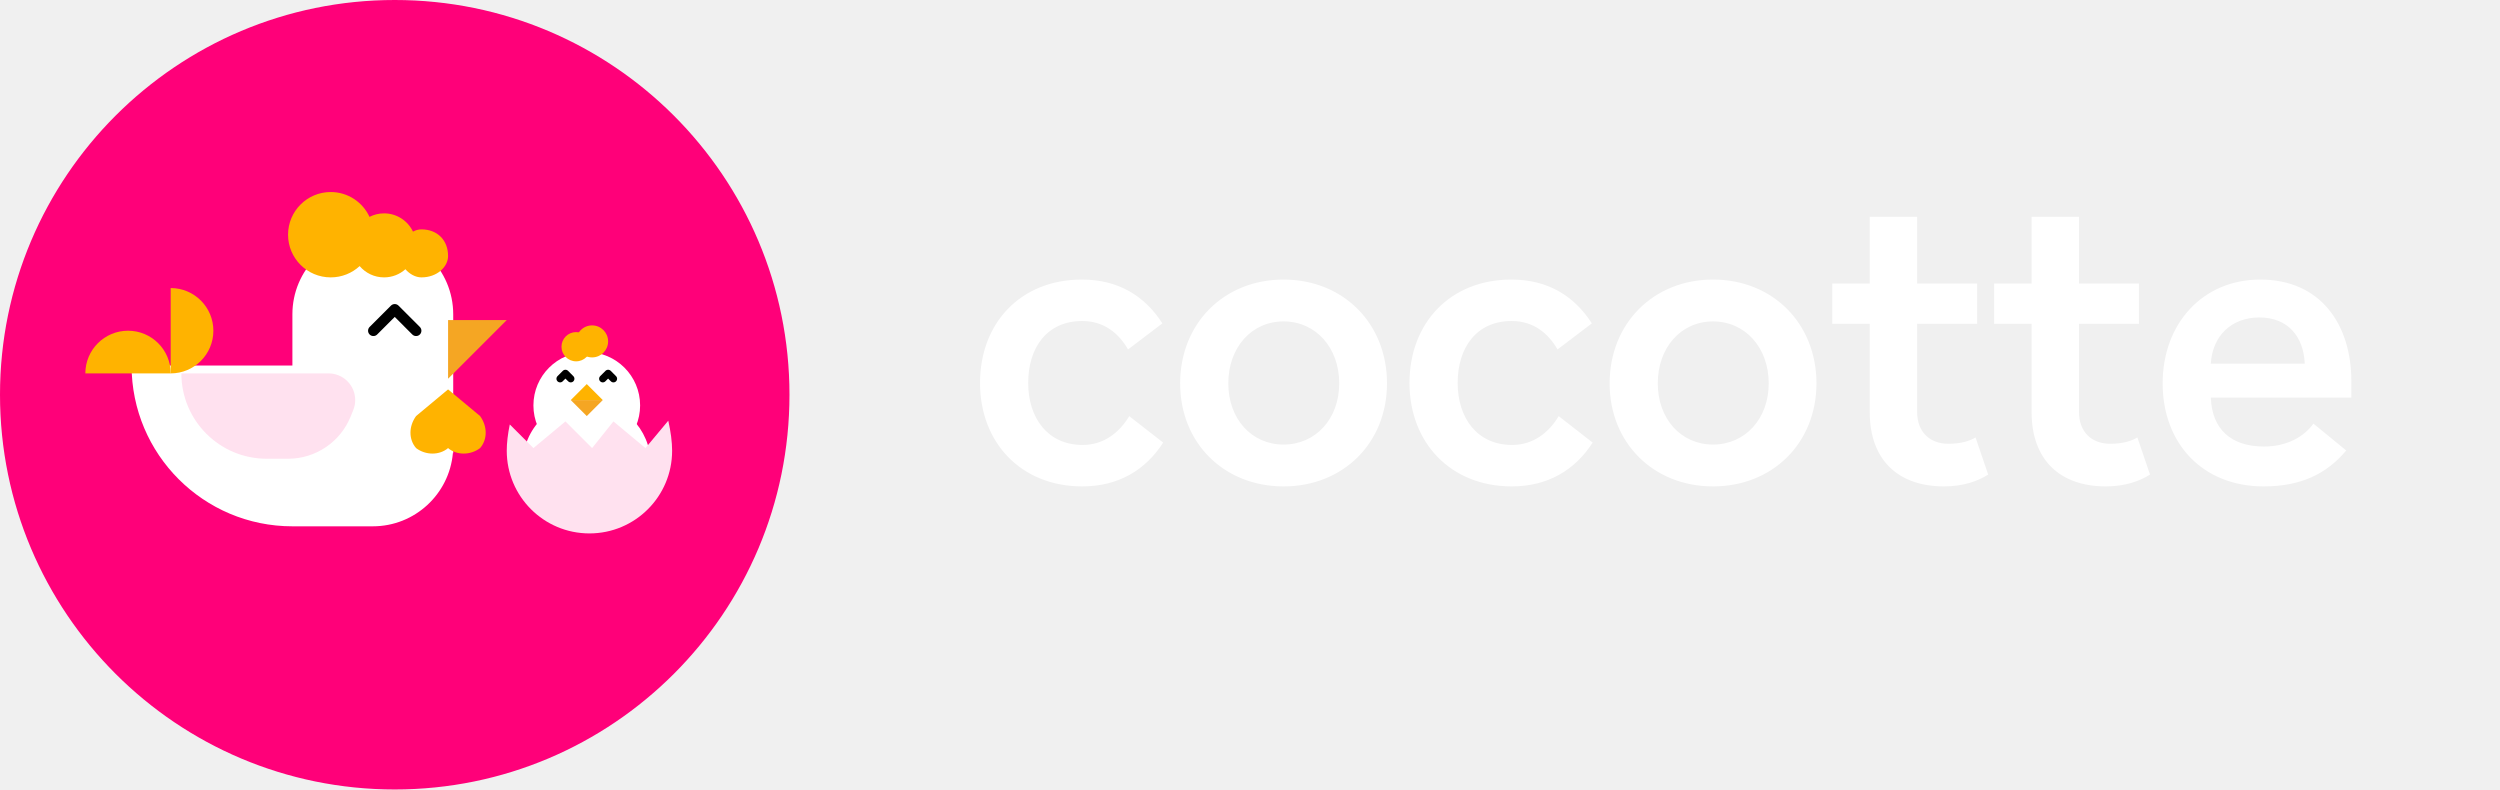
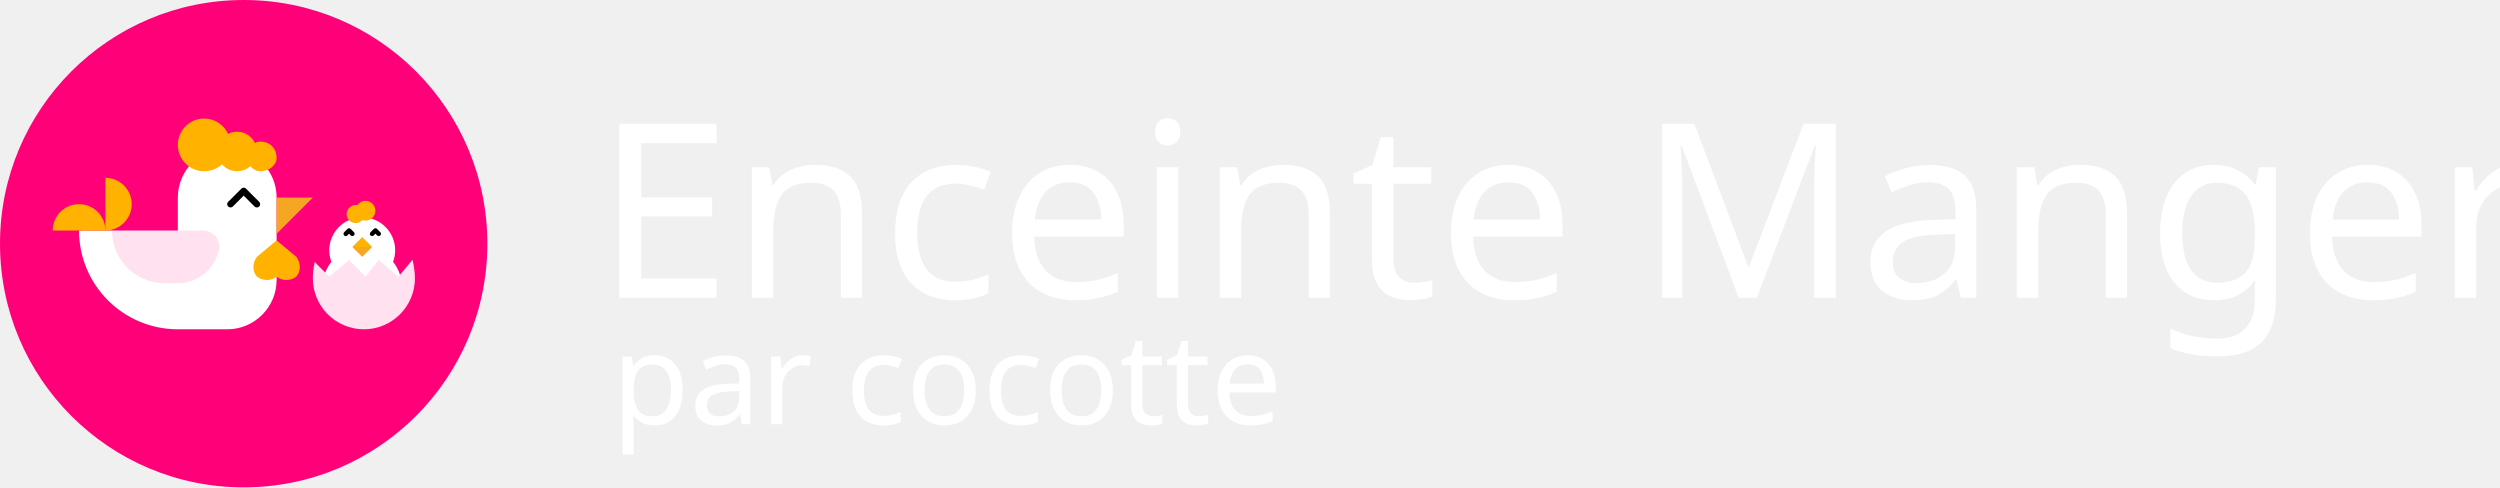
- <svg xmlns="http://www.w3.org/2000/svg" width="171px" height="54px" viewBox="0 0 171 54" version="1.1">
+ <svg xmlns="http://www.w3.org/2000/svg" width="277px" height="54px" viewBox="0 0 277 54" version="1.1">
  <defs />
  <g id="Page-1" stroke="none" stroke-width="1" fill="none" fill-rule="evenodd">
-     <g id="result" transform="translate(-20, -20)">
-       <g id="hero">
-         <g id="Group-3" transform="translate(20, 20)">
-           <g id="icon">
-             <rect id="bg" fill="#FF0079" x="0" y="0" width="54" height="54" rx="27" />
-             <g id="cocoote" transform="translate(20.16216, 25.13513) scale(-1, 1) translate(-20.16216, -25.13513) translate(5.662162, 13.13514)">
-               <path d="M14.662,11.865 L25.662,11.865 C25.662,17.94 20.737,22.865 14.662,22.865 L9.162,22.865 C6.293,22.865 3.937,20.668 3.685,17.865 L3.662,17.865 L3.662,8.365 L3.662,8.365 C3.662,5.327 6.125,2.865 9.162,2.865 L9.162,2.865 L9.162,2.865 C12.2,2.865 14.662,5.327 14.662,8.365 L14.662,11.865 Z" id="body" fill="#FFFFFF" />
-               <path d="M22.986,12.405 C22.986,10.793 24.293,9.486 25.905,9.486 C27.517,9.486 28.824,10.793 28.824,12.405 L22.986,12.405 Z" id="Combined-Shape" fill="#FFB300" />
-               <path d="M18.608,10.946 C18.608,9.334 19.915,8.027 21.527,8.027 C23.139,8.027 24.446,9.334 24.446,10.946 L18.608,10.946 Z" id="Combined-Shape" fill="#FFB300" transform="translate(21.52703, 9.486486) rotate(-90) translate(-21.52703, -9.486486) " />
-               <path d="M14.959,12.405 L22.257,12.405 C22.257,15.63 19.643,18.243 16.419,18.243 L14.959,18.243 L14.959,12.405 Z M12.19,12.405 L14.959,12.405 L14.959,18.243 L14.959,18.243 C13.076,18.243 11.382,17.1 10.677,15.354 L10.499,14.913 L10.499,14.913 C10.122,13.978 10.573,12.915 11.507,12.538 C11.724,12.45 11.956,12.405 12.19,12.405 L12.19,12.405 Z" id="Combined-Shape" fill-opacity="0.179" fill="#FF0079" opacity="0.666" />
-               <polygon id="Rectangle-8" fill="#F5A623" points="0 8.757 4.014 8.757 4.014 12.77" />
-               <path d="M10.062,5.065 C9.66,5.538 9.061,5.838 8.392,5.838 C7.831,5.838 7.319,5.627 6.932,5.28 C6.65,5.608 6.242,5.838 5.838,5.838 C4.749,5.838 4.014,5.103 4.014,4.378 C4.014,3.289 4.749,2.554 5.838,2.554 C6.034,2.554 6.231,2.608 6.414,2.708 C6.766,1.97 7.519,1.459 8.392,1.459 C8.751,1.459 9.089,1.546 9.388,1.699 C9.85,0.696 10.864,0 12.041,0 C13.653,0 14.959,1.307 14.959,2.919 C14.959,4.531 13.653,5.838 12.041,5.838 C11.277,5.838 10.582,5.545 10.062,5.065 Z" id="Combined-Shape" fill="#FFB300" />
-               <path d="M6.203,15.324 C6.714,16.032 6.714,16.92 6.203,17.514 C5.545,18.015 4.598,18.015 4.014,17.514 C3.429,18.015 2.482,18.015 1.824,17.514 C1.313,16.92 1.313,16.032 1.824,15.324 L4.014,13.5 L6.203,15.324 Z" id="Combined-Shape" fill="#FFB300" />
-               <polyline id="eye" stroke="#000000" stroke-width="0.73" stroke-linecap="round" stroke-linejoin="round" points="6.203 9.486 7.662 8.027 9.122 9.486" />
-             </g>
-             <g id="Group-2" transform="translate(35.75676, 22.25676)">
-               <circle id="Oval-8" fill="#FFFFFF" cx="4.378" cy="5.473" r="3.649" />
-               <polyline id="eye" stroke="#000000" stroke-width="0.5" stroke-linecap="round" stroke-linejoin="round" points="5.473 3.649 5.838 3.284 6.203 3.649" />
-               <polyline id="eye" stroke="#000000" stroke-width="0.5" stroke-linecap="round" stroke-linejoin="round" points="2.554 3.649 2.919 3.284 3.284 3.649" />
-               <circle id="Oval-8" fill="#FFB300" cx="3.649" cy="1.459" r="1" />
-               <circle id="Oval-8" fill="#FFB300" cx="4.743" cy="1.095" r="1.095" />
-               <circle id="Oval-8" fill="#FFFFFF" cx="4.378" cy="9.486" r="4.378" />
-               <polygon id="Triangle" fill="#F5A623" transform="translate(4.378378, 5.655405) scale(1, -1) translate(-4.378378, -5.655405) " points="4.378 5.108 5.473 6.203 3.284 6.203" />
-               <polygon id="Triangle" fill="#FFB300" points="4.378 4.014 5.473 5.108 3.284 5.108" />
-             </g>
-             <path d="M34.869,29.032 C34.734,29.689 34.662,30.304 34.662,30.831 C34.662,33.954 37.194,36.486 40.318,36.486 C43.441,36.486 45.973,33.954 45.973,30.831 C45.973,30.235 45.881,29.529 45.71,28.775 L44.149,30.649 L41.959,28.824 L40.5,30.649 L38.676,28.824 L36.486,30.649 L34.869,29.032 Z" id="Combined-Shape" fill="#FFE1EF" />
+     <g id="Artboard" transform="translate(-20, -348)">
+       <g id="em-w" transform="translate(20, 348)">
+         <text id="par-cocotte" font-family="Radikal-Medium, Radikal" font-size="14" font-weight="400" fill="#FFFFFF">
+           <tspan x="67.788" y="47">par cocotte</tspan>
+         </text>
+         <text id="Enceinte-Manger" font-family="Radikal-Medium, Radikal" font-size="27" font-weight="400" fill="#FFFFFF">
+           <tspan x="66" y="33">Enceinte Manger</tspan>
+         </text>
+         <g id="icon">
+           <rect id="bg" fill="#FF0079" x="0" y="0" width="54" height="54" rx="27" />
+           <g id="cocoote" transform="translate(20.16216, 25.13513) scale(-1, 1) translate(-20.16216, -25.13513) translate(5.662162, 13.13514)">
+             <path d="M14.959,12.405 L25.905,12.405 C25.905,18.451 21.005,23.351 14.959,23.351 L9.486,23.351 L9.486,23.351 C6.464,23.351 4.014,20.901 4.014,17.878 L4.014,17.878 L4.014,17.878 L4.014,8.757 L4.014,8.757 C4.014,5.734 6.464,3.284 9.486,3.284 L9.486,3.284 L9.486,3.284 C12.509,3.284 14.959,5.734 14.959,8.757 L14.959,12.405 Z" id="body" fill="#FFFFFF" />
+             <path d="M22.986,12.405 C22.986,10.793 24.293,9.486 25.905,9.486 C27.517,9.486 28.824,10.793 28.824,12.405 L22.986,12.405 Z" id="Combined-Shape" fill="#FFB300" />
+             <path d="M18.608,10.946 C18.608,9.334 19.915,8.027 21.527,8.027 C23.139,8.027 24.446,9.334 24.446,10.946 L18.608,10.946 Z" id="Combined-Shape" fill="#FFB300" transform="translate(21.52703, 9.486486) rotate(-90) translate(-21.52703, -9.486486) " />
+             <path d="M14.959,12.405 L22.257,12.405 C22.257,15.63 19.643,18.243 16.419,18.243 L14.959,18.243 L14.959,12.405 Z M12.19,12.405 L14.959,12.405 L14.959,18.243 L14.959,18.243 C13.076,18.243 11.382,17.1 10.677,15.354 L10.499,14.913 L10.499,14.913 C10.122,13.978 10.573,12.915 11.507,12.538 C11.724,12.45 11.956,12.405 12.19,12.405 L12.19,12.405 Z" id="Combined-Shape" fill-opacity="0.179" fill="#FF0079" opacity="0.666" />
+             <polygon id="Rectangle-8" fill="#F5A623" points="0 8.757 4.014 8.757 4.014 12.77" />
+             <path d="M10.062,5.065 C9.66,5.538 9.061,5.838 8.392,5.838 C7.831,5.838 7.319,5.627 6.932,5.28 C6.65,5.608 6.242,5.838 5.838,5.838 C4.749,5.838 4.014,5.103 4.014,4.378 C4.014,3.289 4.749,2.554 5.838,2.554 C6.034,2.554 6.231,2.608 6.414,2.708 C6.766,1.97 7.519,1.459 8.392,1.459 C8.751,1.459 9.089,1.546 9.388,1.699 C9.85,0.696 10.864,0 12.041,0 C13.653,0 14.959,1.307 14.959,2.919 C14.959,4.531 13.653,5.838 12.041,5.838 C11.277,5.838 10.582,5.545 10.062,5.065 Z" id="Combined-Shape" fill="#FFB300" />
+             <path d="M6.203,15.324 C6.714,16.032 6.714,16.92 6.203,17.514 C5.545,18.015 4.598,18.015 4.014,17.514 C3.429,18.015 2.482,18.015 1.824,17.514 C1.313,16.92 1.313,16.032 1.824,15.324 L4.014,13.5 L6.203,15.324 Z" id="Combined-Shape" fill="#FFB300" />
+             <polyline id="eye" stroke="#000000" stroke-width="0.73" stroke-linecap="round" stroke-linejoin="round" points="6.203 9.486 7.662 8.027 9.122 9.486" />
          </g>
-           <path d="M73.999,19.122 C69.814,19.122 67.034,22.092 67.034,26.196 C67.034,30.273 69.841,33.27 74.026,33.27 C76.484,33.27 78.347,32.163 79.561,30.273 L77.24,28.464 C76.591,29.544 75.538,30.435 74.053,30.435 C71.65,30.435 70.328,28.572 70.328,26.196 C70.328,23.793 71.597,21.957 74.026,21.957 C75.538,21.957 76.537,22.821 77.159,23.901 L79.507,22.119 C78.293,20.229 76.484,19.122 73.999,19.122 Z M87.796,19.122 C91.874,19.122 94.871,22.119 94.871,26.223 C94.871,30.3 91.874,33.27 87.796,33.27 C83.719,33.27 80.722,30.3 80.722,26.223 C80.722,22.119 83.719,19.122 87.796,19.122 Z M87.796,21.984 C85.609,21.984 84.016,23.766 84.016,26.223 C84.016,28.653 85.609,30.408 87.796,30.408 C89.984,30.408 91.603,28.653 91.603,26.223 C91.603,23.766 89.984,21.984 87.796,21.984 Z M103.376,19.122 C99.191,19.122 96.409,22.092 96.409,26.196 C96.409,30.273 99.218,33.27 103.403,33.27 C105.859,33.27 107.722,32.163 108.938,30.273 L106.615,28.464 C105.968,29.544 104.915,30.435 103.43,30.435 C101.026,30.435 99.704,28.572 99.704,26.196 C99.704,23.793 100.972,21.957 103.403,21.957 C104.915,21.957 105.913,22.821 106.534,23.901 L108.883,22.119 C107.668,20.229 105.859,19.122 103.376,19.122 Z M117.172,19.122 C121.249,19.122 124.246,22.119 124.246,26.223 C124.246,30.3 121.249,33.27 117.172,33.27 C113.096,33.27 110.099,30.3 110.099,26.223 C110.099,22.119 113.096,19.122 117.172,19.122 Z M117.172,21.984 C114.986,21.984 113.392,23.766 113.392,26.223 C113.392,28.653 114.986,30.408 117.172,30.408 C119.359,30.408 120.98,28.653 120.98,26.223 C120.98,23.766 119.359,21.984 117.172,21.984 Z M131.131,14.829 L127.891,14.829 L127.891,19.392 L125.326,19.392 L125.326,22.146 L127.891,22.146 L127.891,28.194 C127.891,31.488 129.863,33.27 132.968,33.27 C134.317,33.27 135.316,32.892 135.992,32.46 L135.127,29.922 C134.722,30.165 134.129,30.354 133.264,30.354 C131.995,30.354 131.131,29.544 131.131,28.167 L131.131,22.146 L135.236,22.146 L135.236,19.392 L131.131,19.392 L131.131,14.829 Z M142.202,14.829 L138.962,14.829 L138.962,19.392 L136.397,19.392 L136.397,22.146 L138.962,22.146 L138.962,28.194 C138.962,31.488 140.933,33.27 144.037,33.27 C145.387,33.27 146.387,32.892 147.061,32.46 L146.197,29.922 C145.792,30.165 145.198,30.354 144.334,30.354 C143.065,30.354 142.202,29.544 142.202,28.167 L142.202,22.146 L146.305,22.146 L146.305,19.392 L142.202,19.392 L142.202,14.829 Z M154.595,19.122 C158.78,19.122 160.832,22.254 160.832,26.061 L160.832,27.195 L151.22,27.195 C151.3,29.355 152.596,30.543 154.864,30.543 C156.458,30.543 157.619,29.841 158.239,28.977 L160.481,30.813 C159.131,32.433 157.349,33.27 154.838,33.27 C150.625,33.27 147.925,30.3 147.925,26.223 C147.925,22.119 150.679,19.122 154.595,19.122 Z M154.541,21.714 C152.624,21.714 151.327,22.983 151.22,24.873 L157.645,24.873 C157.565,23.01 156.484,21.714 154.541,21.714 Z" id="cocotte" fill="#FFFFFF" />
+           <g id="Group-2" transform="translate(35.75676, 22.25676)">
+             <circle id="Oval-8" fill="#FFFFFF" cx="4.378" cy="5.473" r="3.649" />
+             <polyline id="eye" stroke="#000000" stroke-width="0.5" stroke-linecap="round" stroke-linejoin="round" points="5.473 3.649 5.838 3.284 6.203 3.649" />
+             <polyline id="eye" stroke="#000000" stroke-width="0.5" stroke-linecap="round" stroke-linejoin="round" points="2.554 3.649 2.919 3.284 3.284 3.649" />
+             <circle id="Oval-8" fill="#FFB300" cx="3.649" cy="1.459" r="1" />
+             <circle id="Oval-8" fill="#FFB300" cx="4.743" cy="1.095" r="1.095" />
+             <circle id="Oval-8" fill="#FFFFFF" cx="4.378" cy="9.486" r="4.378" />
+             <polygon id="Triangle" fill="#F5A623" transform="translate(4.378378, 5.655405) scale(1, -1) translate(-4.378378, -5.655405) " points="4.378 5.108 5.473 6.203 3.284 6.203" />
+             <polygon id="Triangle" fill="#FFB300" points="4.378 4.014 5.473 5.108 3.284 5.108" />
+           </g>
+           <path d="M34.869,29.032 C34.734,29.689 34.662,30.304 34.662,30.831 C34.662,33.954 37.194,36.486 40.318,36.486 C43.441,36.486 45.973,33.954 45.973,30.831 C45.973,30.235 45.881,29.529 45.71,28.775 L44.149,30.649 L41.959,28.824 L40.5,30.649 L38.676,28.824 L36.486,30.649 L34.869,29.032 Z" id="Combined-Shape" fill="#FFE1EF" />
        </g>
      </g>
    </g>
  </g>
</svg>
